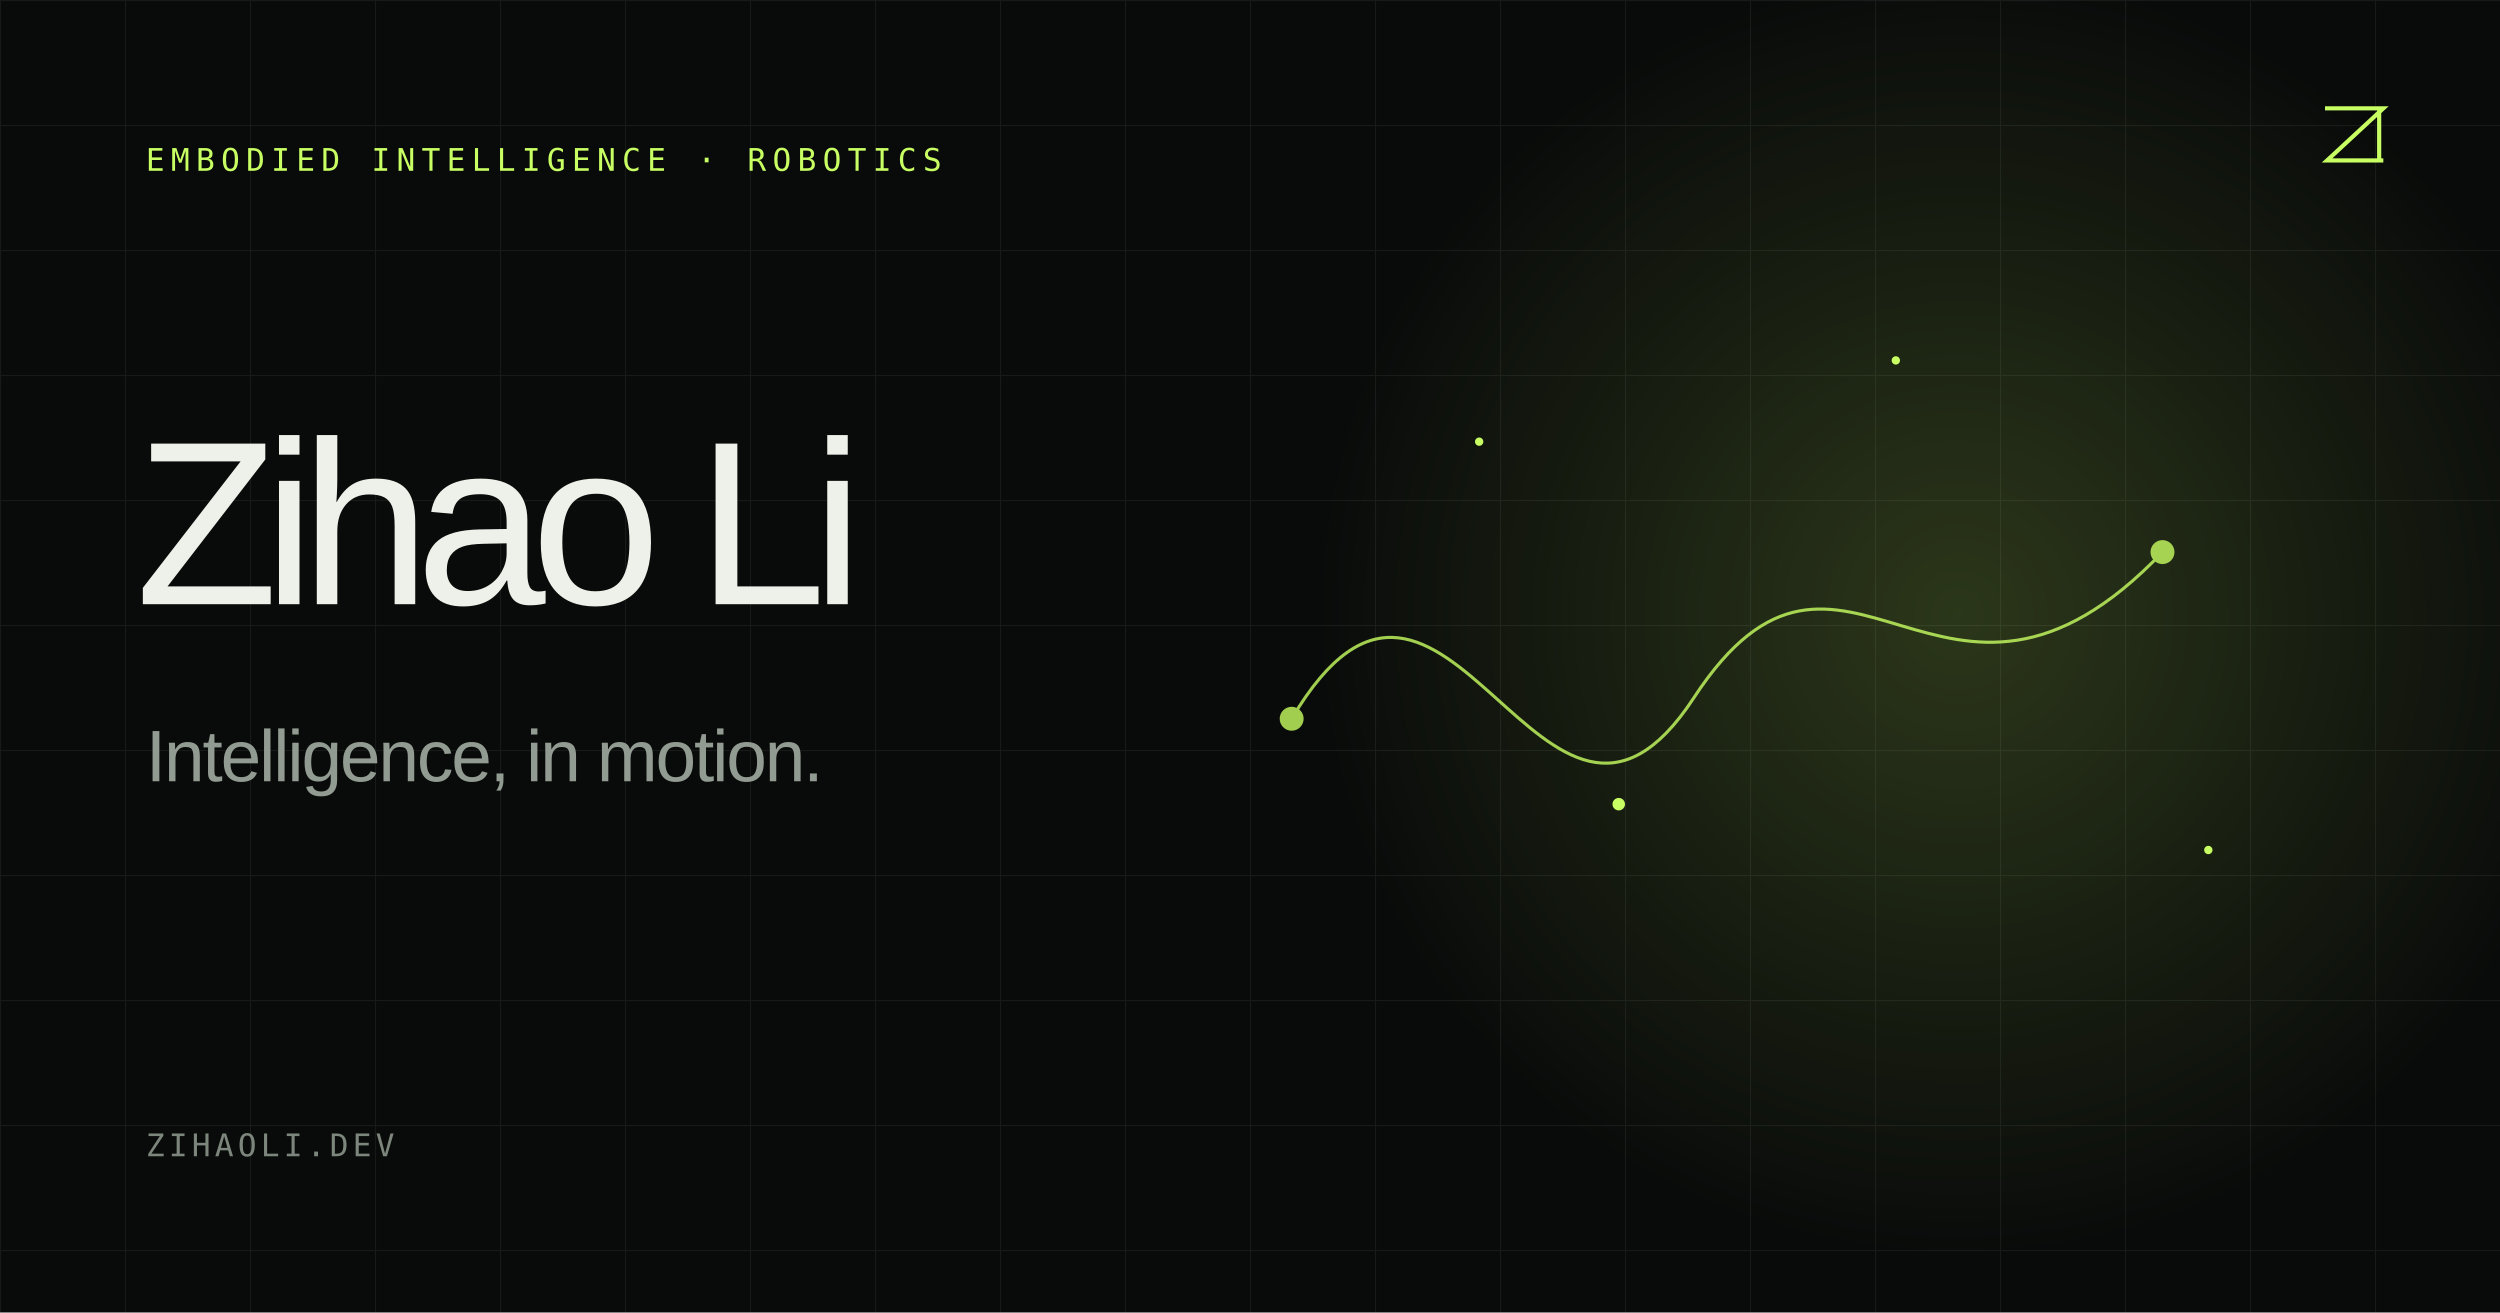
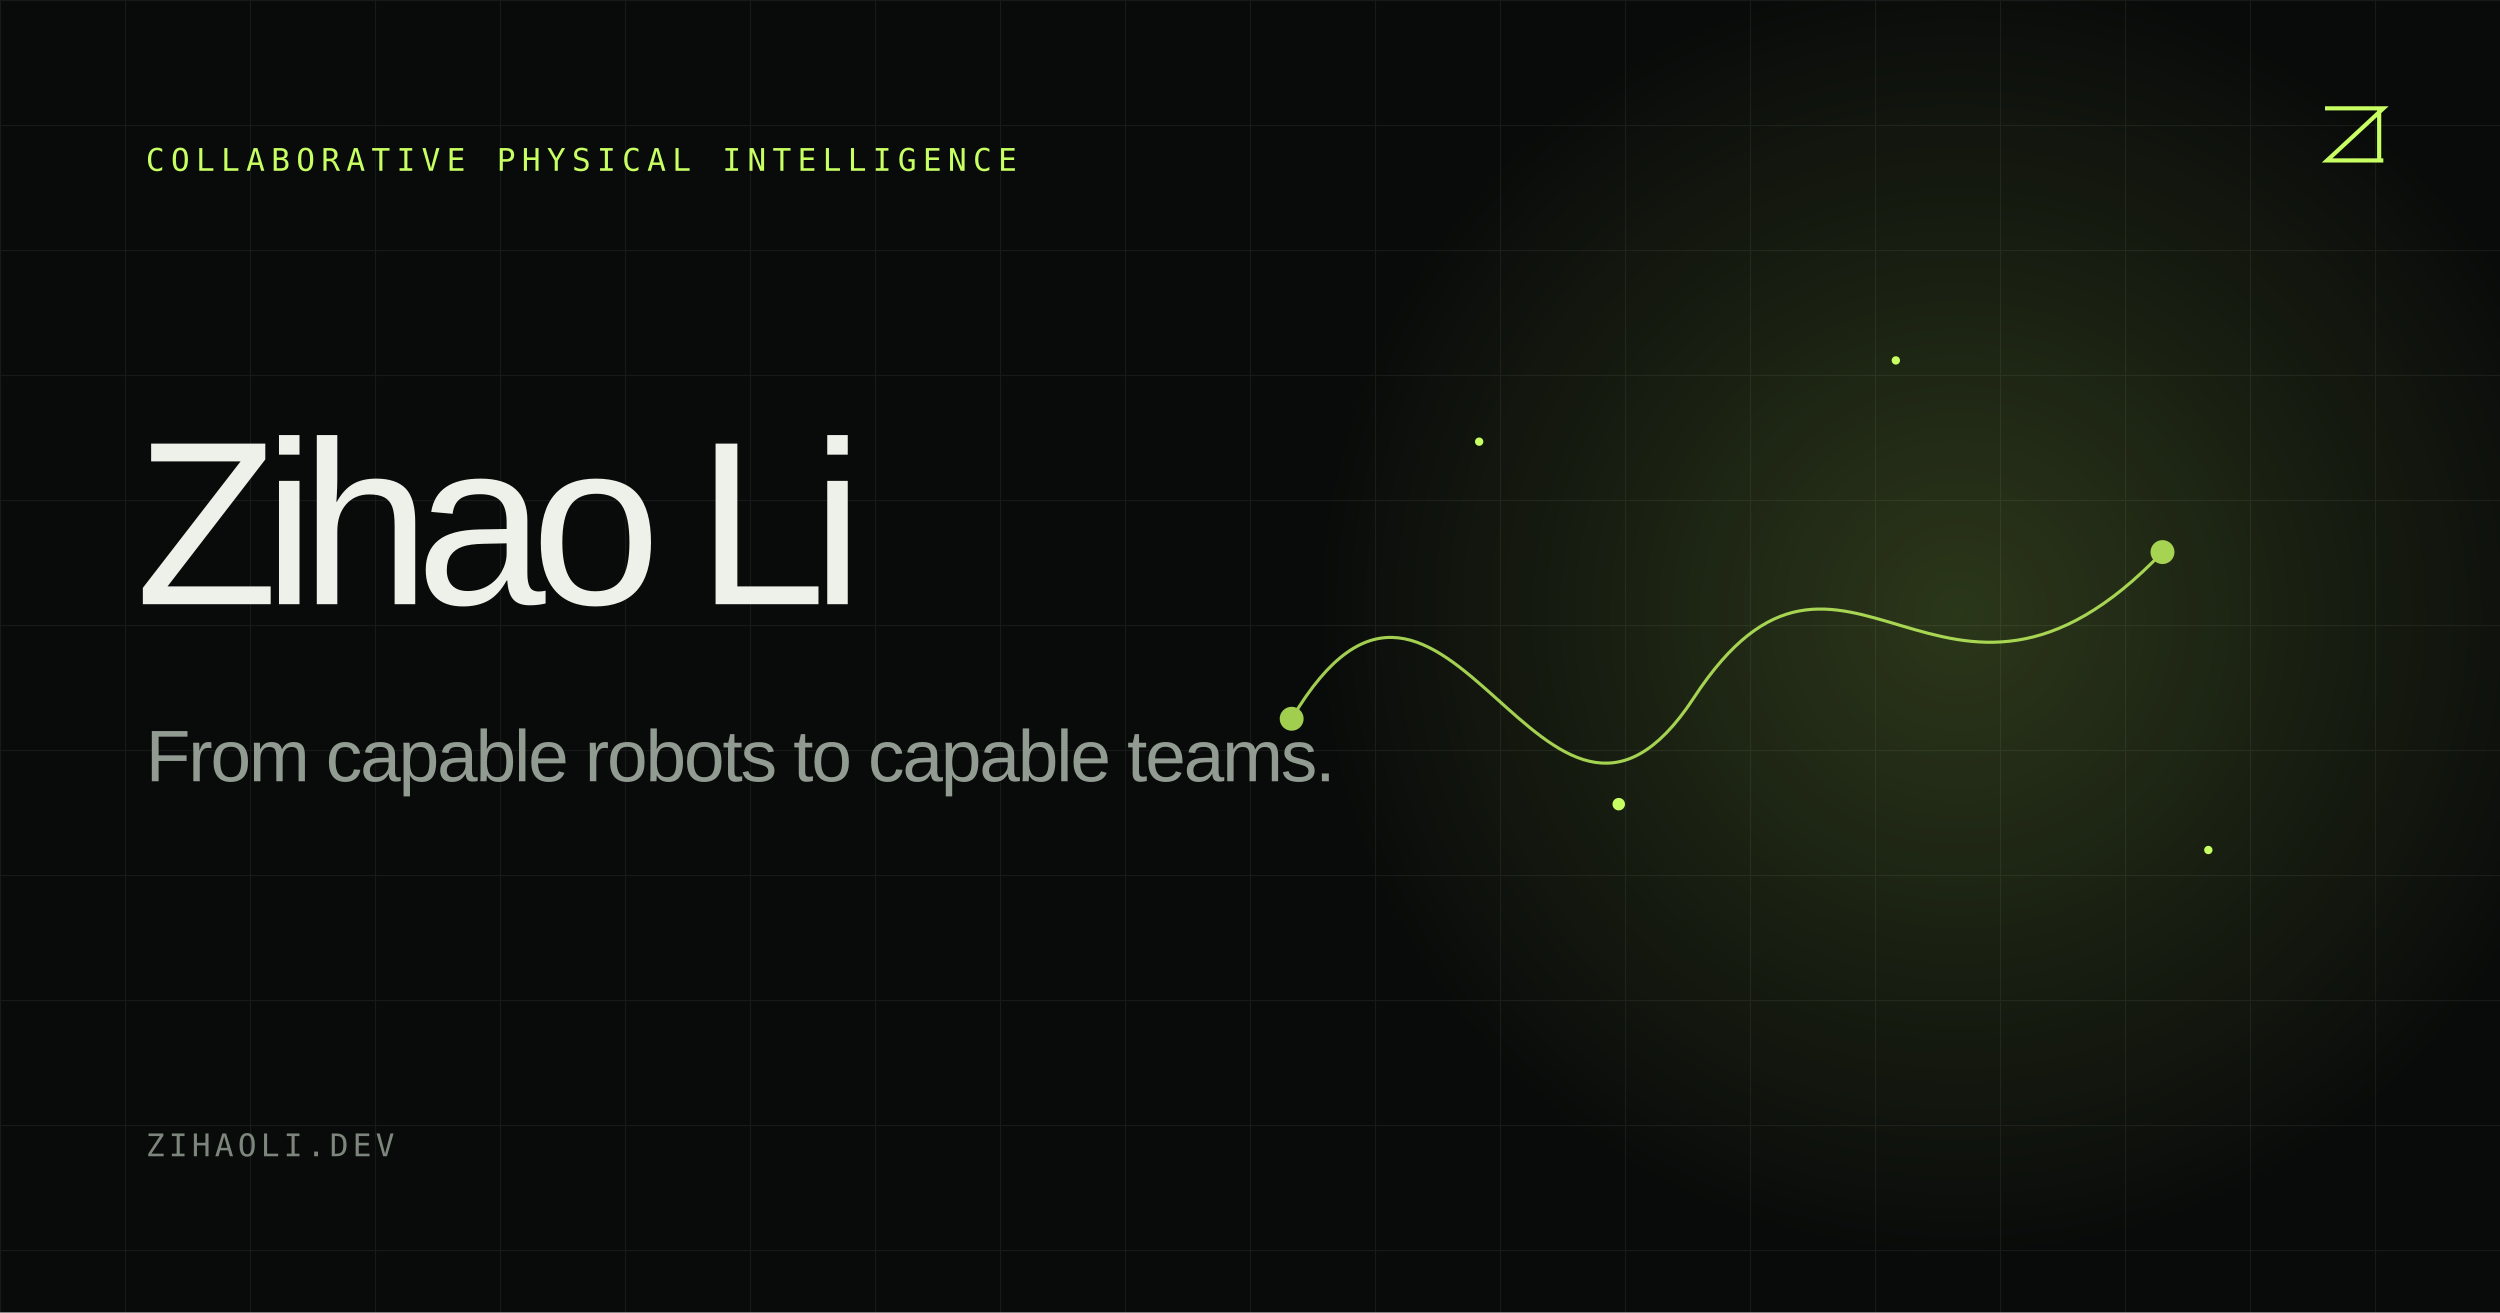
<svg xmlns="http://www.w3.org/2000/svg" width="1200" height="630" viewBox="0 0 1200 630">
  <defs>
    <pattern id="grid" width="60" height="60" patternUnits="userSpaceOnUse">
      <path d="M60 0H0V60" fill="none" stroke="#eef1e9" stroke-opacity=".07" />
    </pattern>
    <radialGradient id="glow">
      <stop stop-color="#c8ff62" stop-opacity=".18" />
      <stop offset="1" stop-color="#c8ff62" stop-opacity="0" />
    </radialGradient>
  </defs>
  <rect width="1200" height="630" fill="#090b0a" />
  <rect width="1200" height="630" fill="url(#grid)" />
  <circle cx="940" cy="295" r="310" fill="url(#glow)" />
  <g fill="none" stroke="#c8ff62" stroke-width="1.5" opacity=".8">
    <path d="M620 345c74-125 121 100 193-10s119 41 225-70" />
    <circle cx="620" cy="345" r="5" fill="#c8ff62" />
    <circle cx="1038" cy="265" r="5" fill="#c8ff62" />
  </g>
  <g fill="#c8ff62">
    <circle cx="710" cy="212" r="2" />
    <circle cx="777" cy="386" r="3" />
    <circle cx="910" cy="173" r="2" />
    <circle cx="1060" cy="408" r="2" />
  </g>
-   <text x="70" y="82" fill="#c8ff62" font-family="monospace" font-size="15" letter-spacing="3">EMBODIED INTELLIGENCE · ROBOTICS</text>
+   <text x="70" y="82" fill="#c8ff62" font-family="monospace" font-size="15" letter-spacing="3">COLLABORATIVE PHYSICAL INTELLIGENCE</text>
  <text x="65" y="290" fill="#eef1e9" font-family="Arial, sans-serif" font-size="112" font-weight="300" letter-spacing="-7">Zihao Li</text>
-   <text x="70" y="375" fill="#929b91" font-family="Arial, sans-serif" font-size="35" font-weight="300" letter-spacing="-1">Intelligence, in motion.</text>
+   <text x="70" y="375" fill="#929b91" font-family="Arial, sans-serif" font-size="35" font-weight="300" letter-spacing="-1">From capable robots to capable teams.</text>
  <text x="70" y="555" fill="#7d867c" font-family="monospace" font-size="15" letter-spacing="2">ZIHAOLI.DEV</text>
  <path d="M1116 52h28l-27 25h27m-2-25v25" fill="none" stroke="#c8ff62" stroke-width="2" />
</svg>
